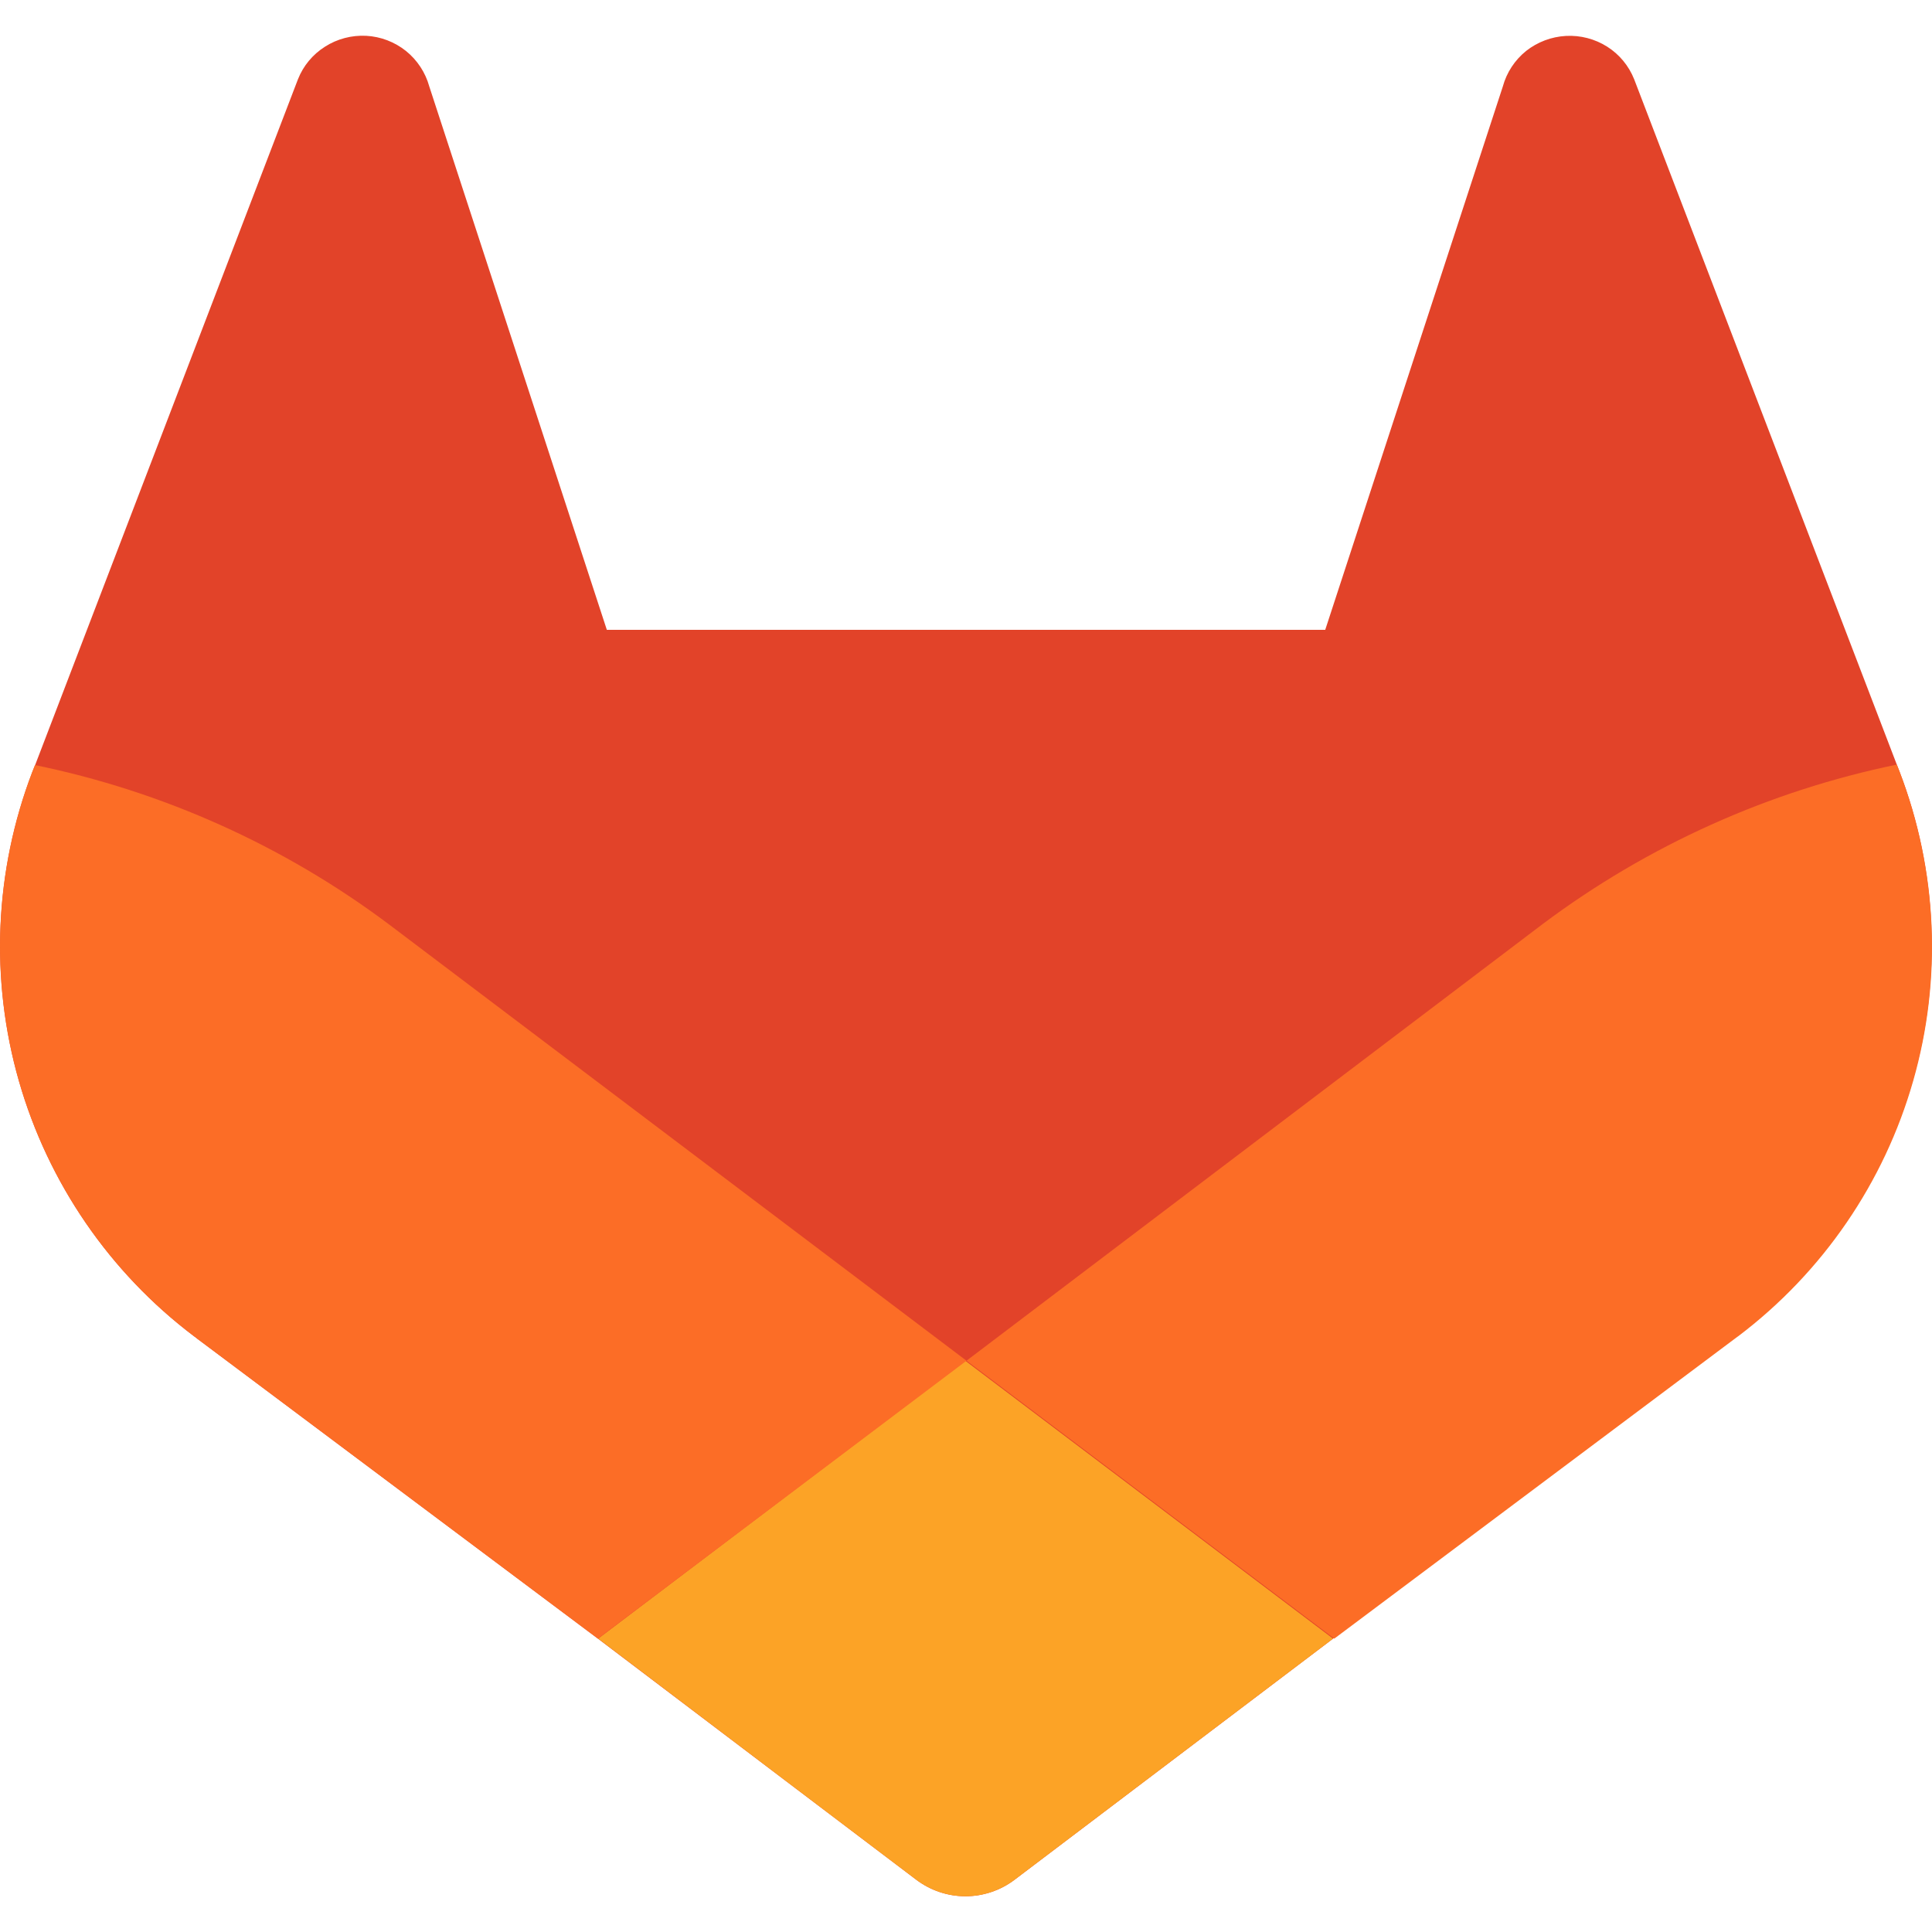
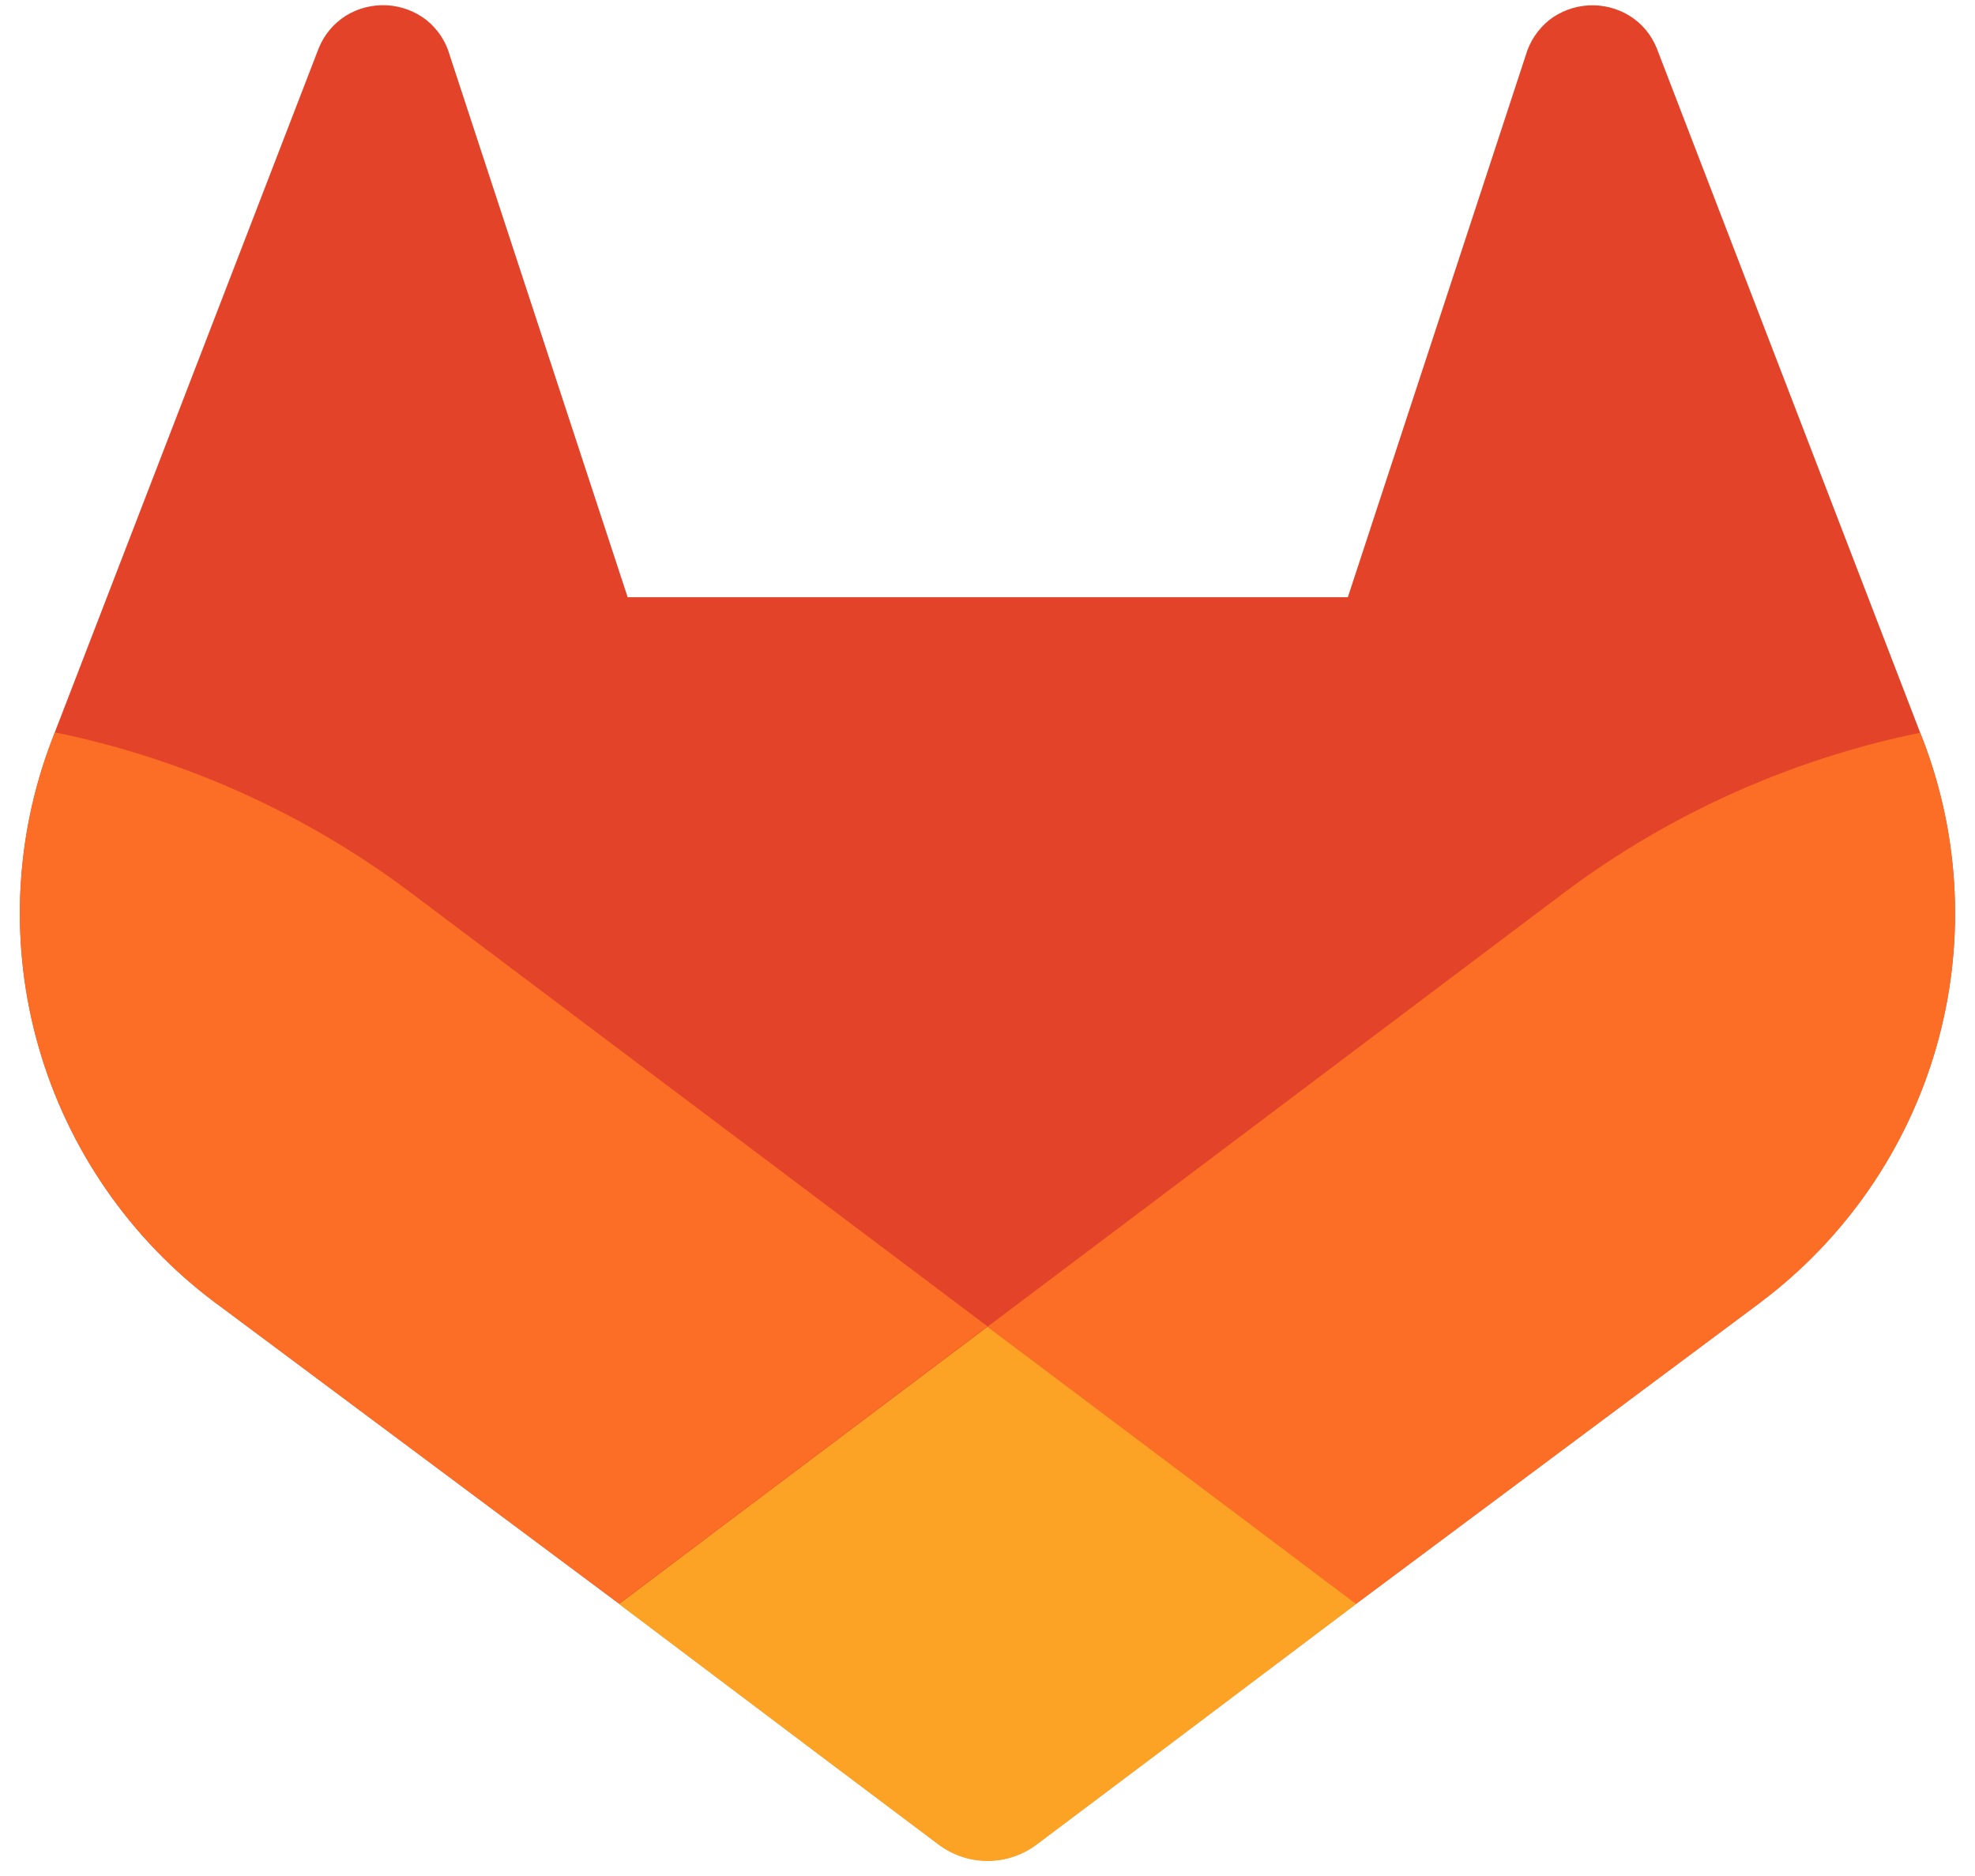
- <svg xmlns="http://www.w3.org/2000/svg" data-v-2cf73b46="" width="32" height="32" viewBox="0 0 32 32" fill="none" role="img" aria-labelledby="tanukiHomeDesktop" data-v-2271f886="">
-   <path d="M31.462 12.779L31.417 12.664L27.067 1.313C26.978 1.09 26.822 0.901 26.62 0.773C26.416 0.644 26.177 0.582 25.937 0.595C25.697 0.608 25.466 0.695 25.277 0.844C25.09 0.995 24.955 1.2 24.892 1.431L21.95 10.432H10.051L7.11 1.431C7.046 1.2 6.911 0.995 6.724 0.844C6.536 0.694 6.306 0.606 6.065 0.593C5.825 0.581 5.586 0.643 5.383 0.773C5.18 0.901 5.023 1.09 4.935 1.313L0.579 12.679L0.534 12.792C-0.091 14.429 -0.168 16.225 0.315 17.909C0.799 19.593 1.815 21.076 3.213 22.132L3.23 22.144L3.268 22.174L9.903 27.141L13.183 29.625L15.177 31.135C15.412 31.312 15.697 31.408 15.991 31.408C16.284 31.408 16.57 31.312 16.804 31.135L18.798 29.625L22.08 27.141L28.753 22.144L28.771 22.131C30.174 21.075 31.195 19.592 31.68 17.904C32.166 16.218 32.089 14.418 31.462 12.779Z" fill="#E24329" />
-   <path d="M31.462 12.779L31.417 12.664C29.296 13.101 27.296 14.001 25.561 15.298L16.008 22.538C19.265 25 22.1 27.141 22.1 27.141L28.773 22.144L28.792 22.131C30.191 21.072 31.208 19.588 31.689 17.901C32.171 16.214 32.091 14.416 31.462 12.779Z" fill="#FC6D26" />
-   <path d="M9.908 27.141L13.183 29.625L15.177 31.135C15.412 31.312 15.697 31.408 15.991 31.408C16.284 31.408 16.57 31.312 16.804 31.135L18.798 29.625L22.08 27.141C22.08 27.141 19.245 25 15.988 22.538L9.908 27.141Z" fill="#FCA326" />
-   <path d="M6.435 15.305C4.701 14.007 2.701 13.108 0.579 12.672L0.534 12.785C-0.092 14.423 -0.17 16.22 0.313 17.906C0.796 19.592 1.814 21.075 3.213 22.132L3.23 22.144L3.268 22.174L9.903 27.141L16.008 22.538L6.435 15.305Z" fill="#FC6D26" />
+ <svg xmlns="http://www.w3.org/2000/svg" width="40" height="38" viewBox="0 0 40 38" fill="none">
+   <path d="M38.945 14.983L38.89 14.842L33.555 0.979C33.447 0.708 33.255 0.477 33.006 0.321C32.758 0.168 32.468 0.094 32.176 0.109C31.884 0.125 31.604 0.229 31.374 0.408C31.146 0.593 30.98 0.843 30.9 1.124L27.298 12.097H12.712L9.11 1.124C9.032 0.841 8.866 0.59 8.637 0.406C8.406 0.227 8.126 0.123 7.834 0.107C7.542 0.092 7.253 0.165 7.004 0.319C6.756 0.476 6.564 0.706 6.455 0.977L1.11 14.834L1.057 14.974C0.289 16.972 0.194 19.165 0.787 21.221C1.38 23.277 2.628 25.086 4.343 26.374L4.361 26.389L4.41 26.423L12.537 32.483L16.557 35.513L19.006 37.354C19.293 37.57 19.642 37.688 20.002 37.688C20.362 37.688 20.712 37.57 20.998 37.354L23.447 35.513L27.467 32.483L35.643 26.387L35.663 26.37C37.375 25.082 38.62 23.275 39.212 21.221C39.803 19.168 39.71 16.979 38.945 14.983Z" fill="#E24329" />
+   <path d="M38.945 14.983L38.89 14.842C36.29 15.374 33.841 16.47 31.716 18.053L20 26.874C23.99 29.88 27.463 32.491 27.463 32.491L35.639 26.395L35.659 26.379C37.373 25.09 38.62 23.282 39.212 21.227C39.805 19.172 39.711 16.98 38.945 14.983Z" fill="#FC6D26" />
+   <path d="M12.537 32.491L16.557 35.521L19.006 37.362C19.293 37.578 19.642 37.696 20.002 37.696C20.362 37.696 20.712 37.578 20.998 37.362L23.447 35.521L27.467 32.491C27.467 32.491 23.99 29.872 20 26.874C16.01 29.872 12.537 32.491 12.537 32.491Z" fill="#FCA326" />
+   <path d="M8.282 18.053C6.159 16.467 3.71 15.367 1.11 14.834L1.057 14.974C0.289 16.972 0.194 19.165 0.787 21.221C1.38 23.277 2.628 25.086 4.343 26.374L4.361 26.389L4.41 26.423L12.537 32.483C12.537 32.483 16.006 29.872 20 26.866L8.282 18.053Z" fill="#FC6D26" />
</svg>
